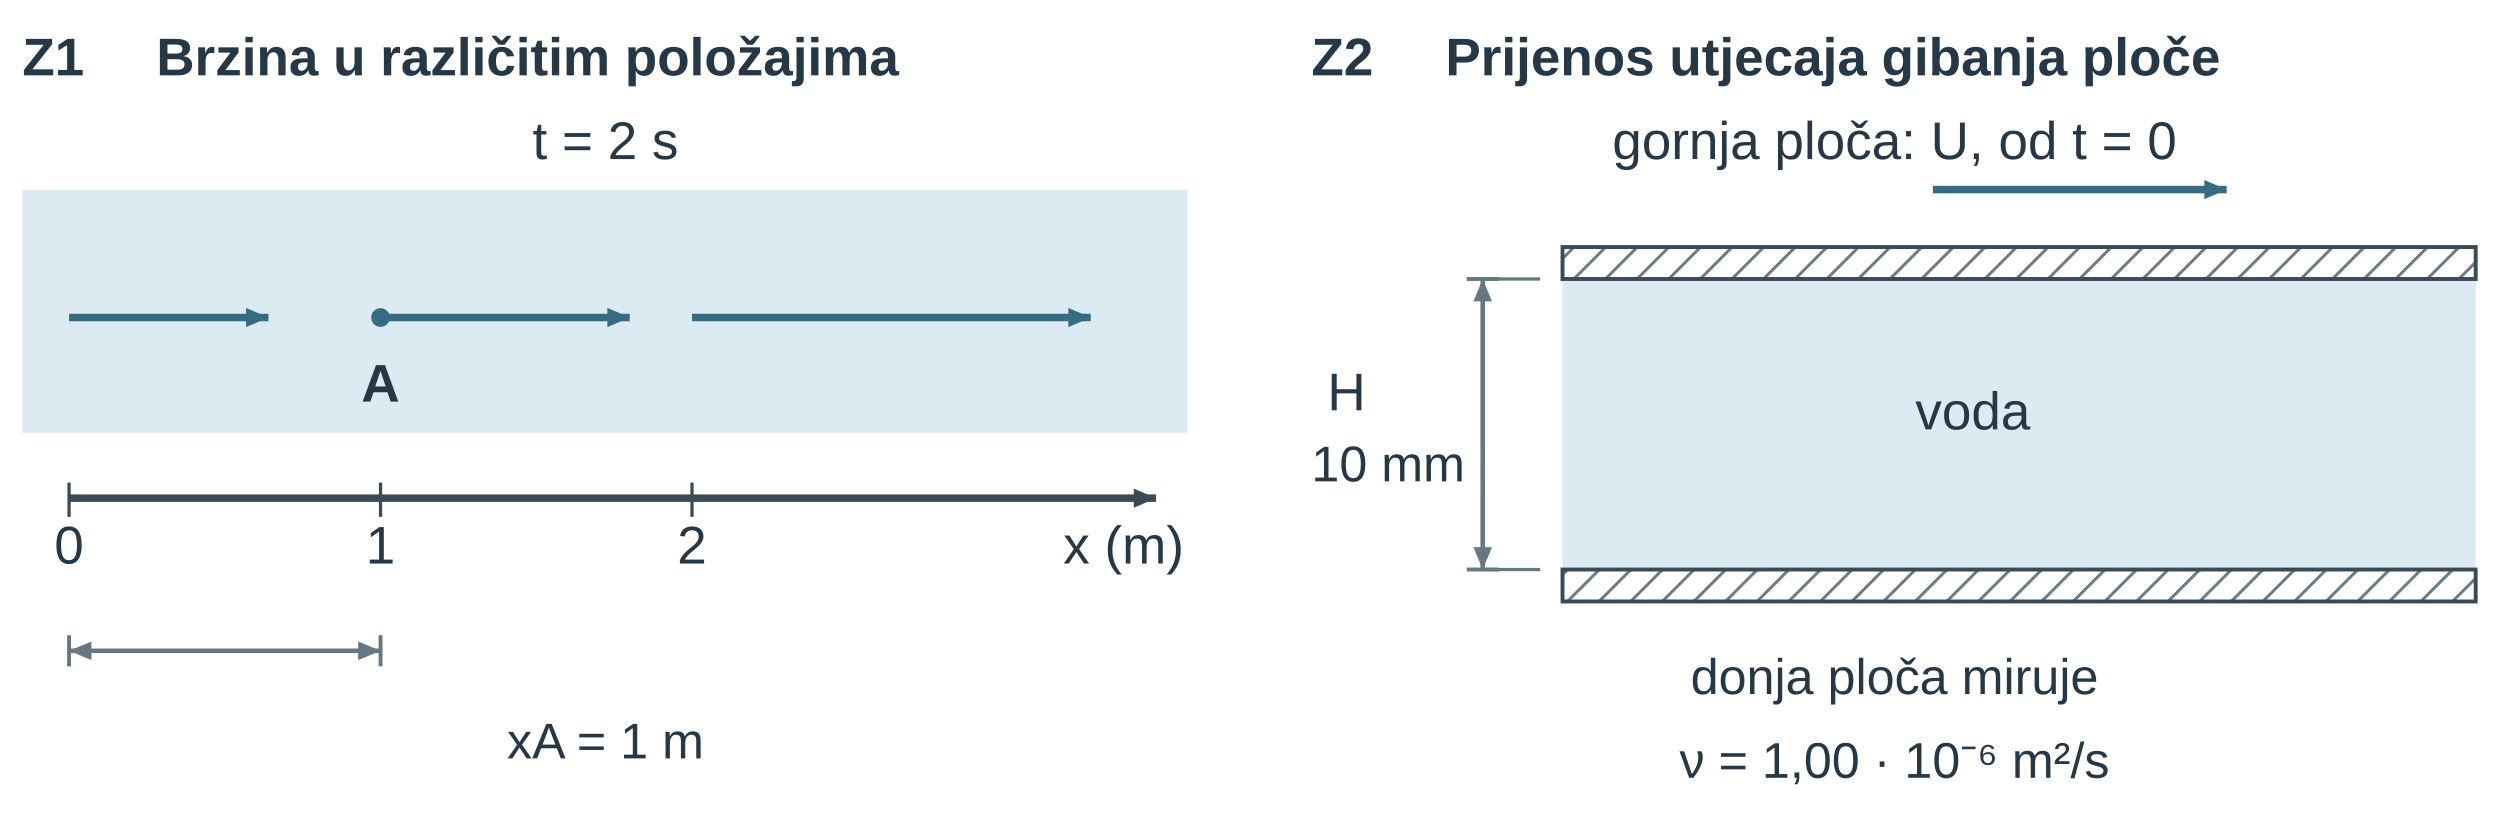
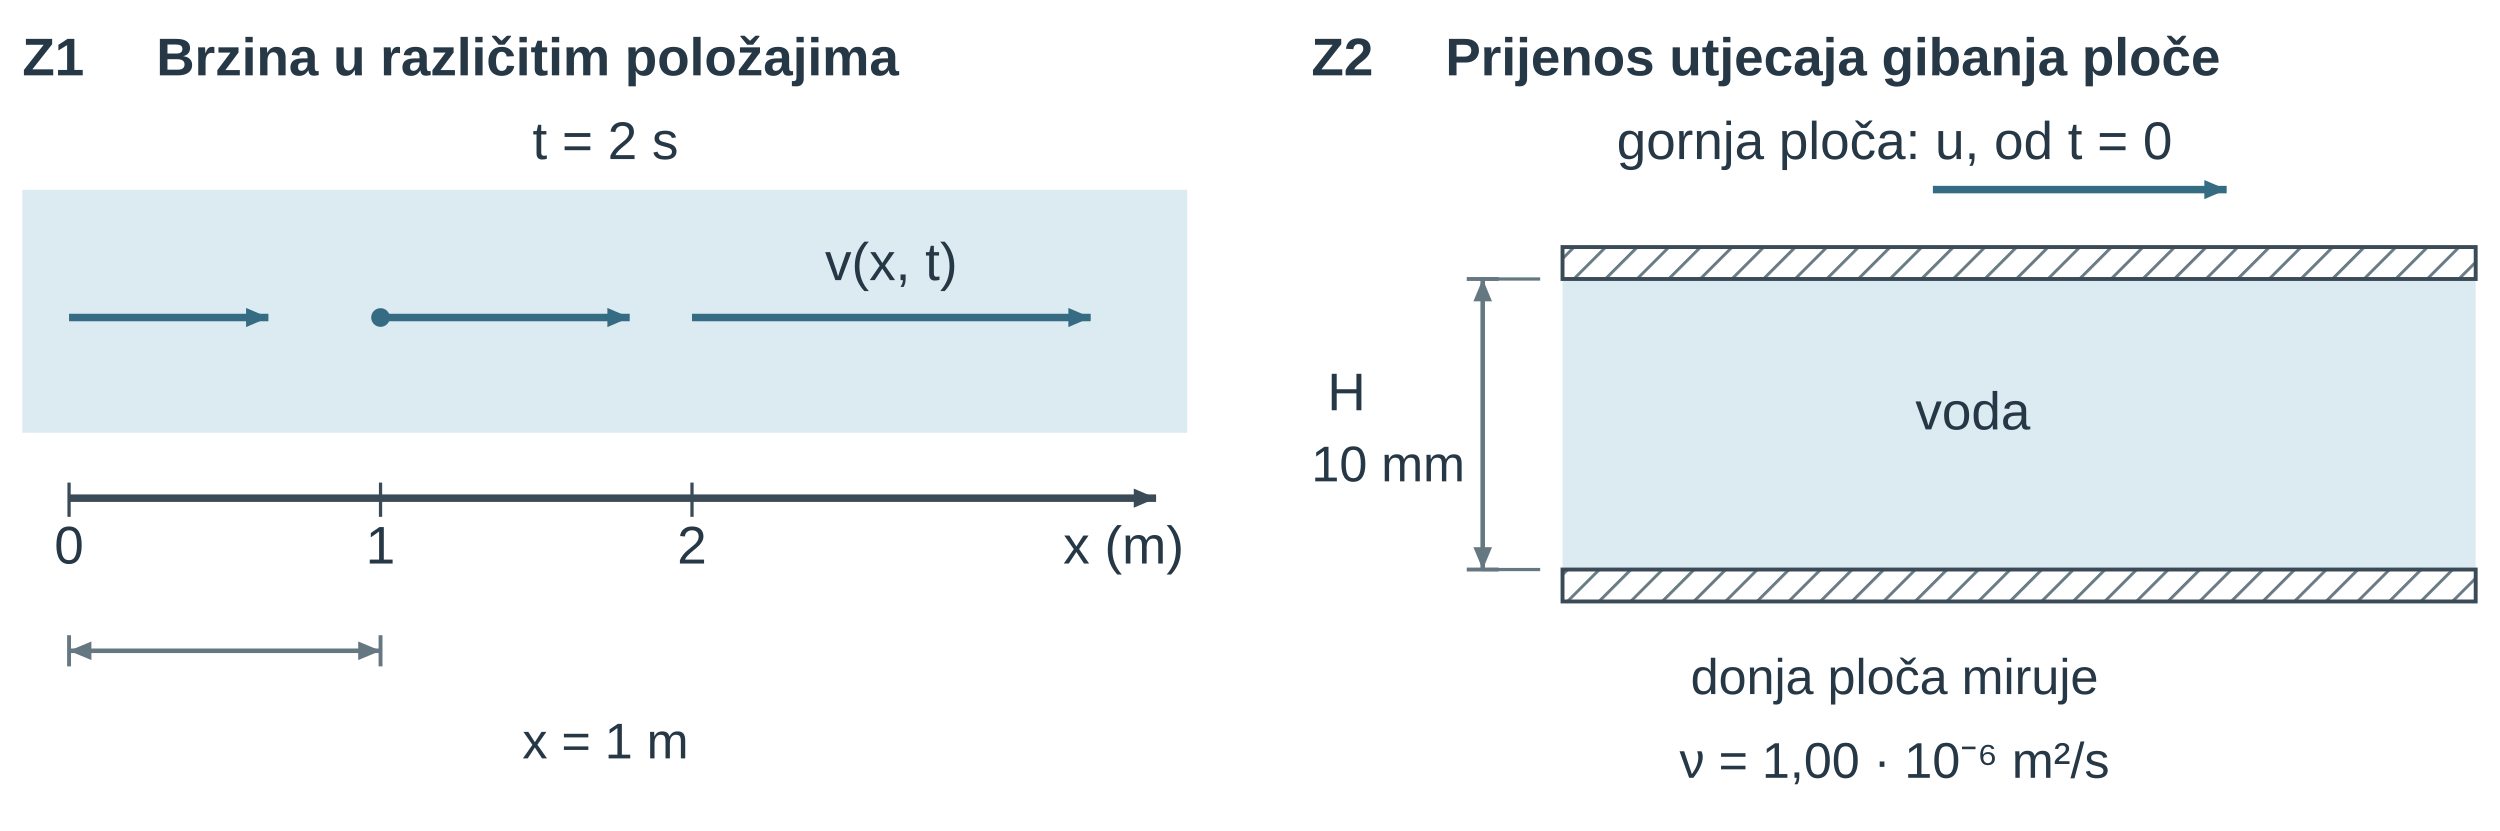
<svg xmlns="http://www.w3.org/2000/svg" width="447.874pt" height="148.843pt" viewBox="0 0 447.874 148.843" role="img">
  <defs>
    <pattern id="u12vs_hatch" width="7" height="7" patternUnits="userSpaceOnUse" patternTransform="rotate(45)">
      <line x1="0" y1="0" x2="0" y2="7" stroke="#657781" stroke-width="1.8" />
    </pattern>
    <marker id="u12vs_v" markerWidth="7" markerHeight="6" refX="7" refY="3" orient="auto">
      <path d="M0 0 L7 3 L0 6 Z" fill="#356b83" />
    </marker>
    <marker id="u12vs_dim" markerWidth="6" markerHeight="5" refX="6" refY="2.5" orient="auto-start-reverse">
      <path d="M0 0 L6 2.5 L0 5 Z" fill="#657781" />
    </marker>
    <marker id="u12vs_dimSmall" markerWidth="3" markerHeight="3" refX="3" refY="1.5" orient="auto-start-reverse">
      <path d="M0 0 L3 1.5 L0 3 Z" fill="#356b83" />
    </marker>
    <marker id="u12vs_forceMarker" markerWidth="7" markerHeight="6" refX="7" refY="3" orient="auto">
      <path d="M0 0 L7 3 L0 6 Z" fill="#356b83" />
    </marker>
    <marker id="u12vs_pressureMarker" markerWidth="7" markerHeight="6" refX="7" refY="3" orient="auto">
      <path d="M0 0 L7 3 L0 6 Z" fill="#356b83" />
    </marker>
    <marker id="u12vs_reactionMarker" markerWidth="7" markerHeight="6" refX="7" refY="3" orient="auto">
      <path d="M0 0 L7 3 L0 6 Z" fill="#356b83" />
    </marker>
    <marker id="u12vs_axisMarker" markerWidth="7" markerHeight="6" refX="7" refY="3" orient="auto">
      <path d="M0 0 L7 3 L0 6 Z" fill="#3a4a56" />
    </marker>
  </defs>
  <g font-family="Arial, Liberation Sans, sans-serif">
    <g transform="translate(4 13.5)">
      <text data-source-text="1" x="0" y="0" text-anchor="start" font-size="9.5" font-weight="600" fill="rgb(38, 55, 70)">Z1</text>
    </g>
    <g transform="translate(28 13.5)">
      <text data-source-text="2" x="0" y="0" text-anchor="start" font-size="9.5" font-weight="600" fill="rgb(38, 55, 70)">Brzina u različitim položajima</text>
    </g>
    <g transform="translate(108.469 28.5)">
      <text data-source-text="3" x="0" y="0" text-anchor="middle" font-size="9.5" font-weight="400" fill="rgb(38, 55, 70)">t = 2 s</text>
    </g>
    <g transform="translate(-17.019 -17.332) scale(0.558)">
      <g transform="matrix(1 0 0 1 2.672 7)">
        <rect x="35" y="85" width="374" height="78" rx="0" fill="rgb(220, 235, 241)" stroke="none" stroke-width="1.2px" stroke-linecap="butt" stroke-linejoin="miter" stroke-dasharray="none" fill-opacity="1" stroke-opacity="1" opacity="1" marker-start="none" marker-mid="none" marker-end="none" data-source-geometry="3" />
      </g>
    </g>
    <defs>
      <marker id="u12vs_v-print-0-4-marker-end" markerWidth="7.169" markerHeight="6.145" refX="7" refY="3" orient="auto" viewBox="0 0 7 6" markerUnits="userSpaceOnUse">
        <path d="M0 0 L7 3 L0 6 Z" fill="#356b83" />
      </marker>
    </defs>
    <g transform="translate(-17.019 -17.332) scale(0.558)">
      <g transform="matrix(1 0 0 1 2.672 7)">
        <path d="M50 126 L114 126" fill="none" stroke="rgb(53, 107, 131)" stroke-width="2.405" marker-end="url(#u12vs_v-print-0-4-marker-end)" stroke-linecap="butt" stroke-linejoin="miter" stroke-dasharray="none" fill-opacity="1" stroke-opacity="1" opacity="1" marker-start="none" marker-mid="none" data-source-geometry="4" />
      </g>
    </g>
    <g transform="translate(-17.019 -17.332) scale(0.558)">
      <g transform="matrix(1 0 0 1 2.672 7)">
        <line x1="50" y1="179" x2="50" y2="190" stroke="rgb(58, 74, 86)" stroke-width="1.045" fill="rgb(58, 74, 86)" stroke-linecap="butt" stroke-linejoin="miter" stroke-dasharray="none" fill-opacity="1" stroke-opacity="1" opacity="1" marker-start="none" marker-mid="none" marker-end="none" data-source-geometry="5" />
      </g>
    </g>
    <defs>
      <marker id="u12vs_v-print-0-7-marker-end" markerWidth="7.169" markerHeight="6.145" refX="7" refY="3" orient="auto" viewBox="0 0 7 6" markerUnits="userSpaceOnUse">
        <path d="M0 0 L7 3 L0 6 Z" fill="#356b83" />
      </marker>
    </defs>
    <g transform="translate(-17.019 -17.332) scale(0.558)">
      <g transform="matrix(1 0 0 1 2.672 7)">
        <path d="M150 126 L230 126" fill="none" stroke="rgb(53, 107, 131)" stroke-width="2.405" marker-end="url(#u12vs_v-print-0-7-marker-end)" stroke-linecap="butt" stroke-linejoin="miter" stroke-dasharray="none" fill-opacity="1" stroke-opacity="1" opacity="1" marker-start="none" marker-mid="none" data-source-geometry="7" />
      </g>
    </g>
    <g transform="translate(-17.019 -17.332) scale(0.558)">
      <g transform="matrix(1 0 0 1 2.672 7)">
        <line x1="150" y1="179" x2="150" y2="190" stroke="rgb(58, 74, 86)" stroke-width="1.045" fill="rgb(58, 74, 86)" stroke-linecap="butt" stroke-linejoin="miter" stroke-dasharray="none" fill-opacity="1" stroke-opacity="1" opacity="1" marker-start="none" marker-mid="none" marker-end="none" data-source-geometry="8" />
      </g>
    </g>
    <defs>
      <marker id="u12vs_v-print-0-10-marker-end" markerWidth="7.169" markerHeight="6.145" refX="7" refY="3" orient="auto" viewBox="0 0 7 6" markerUnits="userSpaceOnUse">
        <path d="M0 0 L7 3 L0 6 Z" fill="#356b83" />
      </marker>
    </defs>
    <g transform="translate(-17.019 -17.332) scale(0.558)">
      <g transform="matrix(1 0 0 1 2.672 7)">
        <path d="M250 126 L378 126" fill="none" stroke="rgb(53, 107, 131)" stroke-width="2.405" marker-end="url(#u12vs_v-print-0-10-marker-end)" stroke-linecap="butt" stroke-linejoin="miter" stroke-dasharray="none" fill-opacity="1" stroke-opacity="1" opacity="1" marker-start="none" marker-mid="none" data-source-geometry="10" />
      </g>
    </g>
    <g transform="translate(-17.019 -17.332) scale(0.558)">
      <g transform="matrix(1 0 0 1 2.672 7)">
        <line x1="250" y1="179" x2="250" y2="190" stroke="rgb(58, 74, 86)" stroke-width="1.045" fill="rgb(58, 74, 86)" stroke-linecap="butt" stroke-linejoin="miter" stroke-dasharray="none" fill-opacity="1" stroke-opacity="1" opacity="1" marker-start="none" marker-mid="none" marker-end="none" data-source-geometry="11" />
      </g>
    </g>
    <g transform="translate(-17.019 -17.332) scale(0.558)">
      <g transform="matrix(1 0 0 1 2.672 7)">
        <circle cx="150" cy="126" r="3" fill="rgb(53, 107, 131)" stroke="none" stroke-width="1px" stroke-linecap="butt" stroke-linejoin="miter" stroke-dasharray="none" fill-opacity="1" stroke-opacity="1" opacity="1" marker-start="none" marker-mid="none" marker-end="none" data-source-geometry="13" />
      </g>
    </g>
    <defs>
      <marker id="u12vs_axisMarker-print-0-15-marker-end" markerWidth="7.169" markerHeight="6.145" refX="7" refY="3" orient="auto" viewBox="0 0 7 6" markerUnits="userSpaceOnUse">
        <path d="M0 0 L7 3 L0 6 Z" fill="#3a4a56" />
      </marker>
    </defs>
    <g transform="translate(-17.019 -17.332) scale(0.558)">
      <g transform="matrix(1 0 0 1 2.672 7)">
        <path d="M50 184 L399 184" fill="none" stroke="rgb(58, 74, 86)" stroke-width="2.405" marker-end="url(#u12vs_axisMarker-print-0-15-marker-end)" stroke-linecap="butt" stroke-linejoin="miter" stroke-dasharray="none" fill-opacity="1" stroke-opacity="1" opacity="1" marker-start="none" marker-mid="none" data-source-geometry="15" />
      </g>
    </g>
    <g transform="translate(-17.019 -17.332) scale(0.558)">
      <g transform="matrix(1 0 0 1 2.672 7)">
        <line x1="50" y1="228" x2="50" y2="238" stroke="rgb(101, 119, 129)" stroke-width="1.255" fill="rgb(58, 74, 86)" stroke-linecap="butt" stroke-linejoin="miter" stroke-dasharray="none" fill-opacity="1" stroke-opacity="1" opacity="1" marker-start="none" marker-mid="none" marker-end="none" data-source-geometry="17" />
      </g>
    </g>
    <g transform="translate(-17.019 -17.332) scale(0.558)">
      <g transform="matrix(1 0 0 1 2.672 7)">
        <line x1="150" y1="228" x2="150" y2="238" stroke="rgb(101, 119, 129)" stroke-width="1.255" fill="rgb(58, 74, 86)" stroke-linecap="butt" stroke-linejoin="miter" stroke-dasharray="none" fill-opacity="1" stroke-opacity="1" opacity="1" marker-start="none" marker-mid="none" marker-end="none" data-source-geometry="18" />
      </g>
    </g>
    <defs>
      <marker id="u12vs_dim-print-0-19-marker-start" markerWidth="7.169" markerHeight="5.974" refX="6" refY="2.5" orient="auto-start-reverse" viewBox="0 0 6 5" markerUnits="userSpaceOnUse">
        <path d="M0 0 L6 2.5 L0 5 Z" fill="#657781" />
      </marker>
    </defs>
    <defs>
      <marker id="u12vs_dim-print-0-19-marker-end" markerWidth="7.169" markerHeight="5.974" refX="6" refY="2.5" orient="auto-start-reverse" viewBox="0 0 6 5" markerUnits="userSpaceOnUse">
        <path d="M0 0 L6 2.5 L0 5 Z" fill="#657781" />
      </marker>
    </defs>
    <g transform="translate(-17.019 -17.332) scale(0.558)">
      <g transform="matrix(1 0 0 1 2.672 7)">
        <path d="M50 233 L150 233" fill="none" stroke="rgb(101, 119, 129)" stroke-width="1.464" marker-start="url(#u12vs_dim-print-0-19-marker-start)" marker-end="url(#u12vs_dim-print-0-19-marker-end)" stroke-linecap="butt" stroke-linejoin="miter" stroke-dasharray="none" fill-opacity="1" stroke-opacity="1" opacity="1" marker-mid="none" data-source-geometry="19" />
      </g>
    </g>
-     <g transform="translate(68.165 71.941)">
-       <text data-source-text="7" x="0" y="0" text-anchor="middle" font-size="9.5" font-weight="600" fill="rgb(38, 55, 70)">A</text>
+     <g transform="translate(159.671 50.181)">
+       <text data-source-text="7" x="0" y="0" text-anchor="middle" font-size="9.5" font-weight="400" fill="rgb(38, 55, 70)">v(x, t)</text>
    </g>
    <g transform="translate(201.291 100.955)">
      <text data-source-text="8" x="0" y="0" text-anchor="middle" font-size="9.5" font-weight="400" fill="rgb(38, 55, 70)">x (m)</text>
    </g>
    <g transform="translate(12.369 100.955)">
      <text data-source-text="4" x="0" y="0" text-anchor="middle" font-size="9.5" font-weight="400" fill="rgb(38, 55, 70)">0</text>
    </g>
    <g transform="translate(68.165 100.955)">
      <text data-source-text="5" x="0" y="0" text-anchor="middle" font-size="9.5" font-weight="400" fill="rgb(38, 55, 70)">1</text>
    </g>
    <g transform="translate(123.962 100.955)">
      <text data-source-text="6" x="0" y="0" text-anchor="middle" font-size="9.5" font-weight="400" fill="rgb(38, 55, 70)">2</text>
    </g>
    <g transform="translate(108.469 135.868)">
-       <text data-source-text="9" x="0" y="0" text-anchor="middle" font-size="9" font-weight="400" fill="rgb(38, 55, 70)">xA = 1 m</text>
+       <text data-source-text="9" x="0" y="0" text-anchor="middle" font-size="9" font-weight="400" fill="rgb(38, 55, 70)">x = 1 m</text>
    </g>
    <g transform="translate(230.937 0)">
      <g transform="translate(4 13.5)">
        <text data-source-text="10" x="0" y="0" text-anchor="start" font-size="9.5" font-weight="600" fill="rgb(38, 55, 70)">Z2</text>
      </g>
      <g transform="translate(28 13.5)">
        <text data-source-text="11" x="0" y="0" text-anchor="start" font-size="9.5" font-weight="600" fill="rgb(38, 55, 70)">Prijenos utjecaja gibanja ploče</text>
      </g>
      <g transform="translate(108.469 28.5)">
-         <text data-source-text="12" x="0" y="0" text-anchor="middle" font-size="9.5" font-weight="400" fill="rgb(38, 55, 70)">gornja ploča: U, od t = 0</text>
+         <text data-source-text="12" x="0" y="0" text-anchor="middle" font-size="9.5" font-weight="400" fill="rgb(38, 55, 70)">gornja ploča: u, od t = 0</text>
      </g>
      <g transform="translate(-260.847 -12.939) scale(0.572)">
        <g transform="matrix(1 0 0 1 439.672 7)">
          <rect x="102" y="103" width="286" height="91" rx="0" fill="rgb(220, 235, 241)" stroke="none" stroke-width="1.2px" stroke-linecap="butt" stroke-linejoin="miter" stroke-dasharray="none" fill-opacity="1" stroke-opacity="1" opacity="1" marker-start="none" marker-mid="none" marker-end="none" data-source-geometry="23" />
        </g>
      </g>
      <g transform="translate(-260.847 -12.939) scale(0.572)">
        <g transform="matrix(1 0 0 1 439.672 7)">
          <rect x="102" y="93" width="286" height="10" rx="0" fill="url(#u12vs_hatch)" stroke="rgb(58, 74, 86)" stroke-width="1.223" stroke-linecap="butt" stroke-linejoin="miter" stroke-dasharray="none" fill-opacity="1" stroke-opacity="1" opacity="1" marker-start="none" marker-mid="none" marker-end="none" data-source-geometry="24" />
        </g>
      </g>
      <g transform="translate(-260.847 -12.939) scale(0.572)">
        <g transform="matrix(1 0 0 1 439.672 7)">
          <rect x="102" y="194" width="286" height="10" rx="0" fill="url(#u12vs_hatch)" stroke="rgb(58, 74, 86)" stroke-width="1.223" stroke-linecap="butt" stroke-linejoin="miter" stroke-dasharray="none" fill-opacity="1" stroke-opacity="1" opacity="1" marker-start="none" marker-mid="none" marker-end="none" data-source-geometry="25" />
        </g>
      </g>
      <defs>
        <marker id="u12vs_v-print-1-26-marker-end" markerWidth="6.988" markerHeight="5.99" refX="7" refY="3" orient="auto" viewBox="0 0 7 6" markerUnits="userSpaceOnUse">
          <path d="M0 0 L7 3 L0 6 Z" fill="#356b83" />
        </marker>
      </defs>
      <g transform="translate(-260.847 -12.939) scale(0.572)">
        <g transform="matrix(1 0 0 1 439.672 7)">
          <path d="M218 75 L310 75" fill="none" stroke="rgb(53, 107, 131)" stroke-width="2.344" marker-end="url(#u12vs_v-print-1-26-marker-end)" stroke-linecap="butt" stroke-linejoin="miter" stroke-dasharray="none" fill-opacity="1" stroke-opacity="1" opacity="1" marker-start="none" marker-mid="none" data-source-geometry="26" />
        </g>
      </g>
      <g transform="translate(-260.847 -12.939) scale(0.572)">
        <g transform="matrix(1 0 0 1 439.672 7)">
          <line x1="72" y1="103" x2="82" y2="103" stroke="rgb(101, 119, 129)" stroke-width="1.223" fill="rgb(58, 74, 86)" stroke-linecap="butt" stroke-linejoin="miter" stroke-dasharray="none" fill-opacity="1" stroke-opacity="1" opacity="1" marker-start="none" marker-mid="none" marker-end="none" data-source-geometry="30" />
        </g>
      </g>
      <g transform="translate(-260.847 -12.939) scale(0.572)">
        <g transform="matrix(1 0 0 1 439.672 7)">
          <line x1="72" y1="194" x2="82" y2="194" stroke="rgb(101, 119, 129)" stroke-width="1.223" fill="rgb(58, 74, 86)" stroke-linecap="butt" stroke-linejoin="miter" stroke-dasharray="none" fill-opacity="1" stroke-opacity="1" opacity="1" marker-start="none" marker-mid="none" marker-end="none" data-source-geometry="31" />
        </g>
      </g>
      <defs>
        <marker id="u12vs_dim-print-1-32-marker-start" markerWidth="6.988" markerHeight="5.823" refX="6" refY="2.5" orient="auto-start-reverse" viewBox="0 0 6 5" markerUnits="userSpaceOnUse">
          <path d="M0 0 L6 2.5 L0 5 Z" fill="#657781" />
        </marker>
      </defs>
      <defs>
        <marker id="u12vs_dim-print-1-32-marker-end" markerWidth="6.988" markerHeight="5.823" refX="6" refY="2.5" orient="auto-start-reverse" viewBox="0 0 6 5" markerUnits="userSpaceOnUse">
          <path d="M0 0 L6 2.5 L0 5 Z" fill="#657781" />
        </marker>
      </defs>
      <g transform="translate(-260.847 -12.939) scale(0.572)">
        <g transform="matrix(1 0 0 1 439.672 7)">
          <path d="M77 103 L77 194" fill="none" stroke="rgb(101, 119, 129)" stroke-width="1.427" marker-start="url(#u12vs_dim-print-1-32-marker-start)" marker-end="url(#u12vs_dim-print-1-32-marker-end)" stroke-linecap="butt" stroke-linejoin="miter" stroke-dasharray="none" fill-opacity="1" stroke-opacity="1" opacity="1" marker-mid="none" data-source-geometry="32" />
        </g>
      </g>
      <g transform="translate(-260.847 -12.939) scale(0.572)">
        <g transform="matrix(1 0 0 1 439.672 7)">
          <line x1="77" y1="103" x2="95" y2="103" stroke="rgb(101, 119, 129)" stroke-width="1.019" fill="rgb(58, 74, 86)" stroke-linecap="butt" stroke-linejoin="miter" stroke-dasharray="none" fill-opacity="1" stroke-opacity="1" opacity="1" marker-start="none" marker-mid="none" marker-end="none" data-source-geometry="35" />
        </g>
      </g>
      <g transform="translate(-260.847 -12.939) scale(0.572)">
        <g transform="matrix(1 0 0 1 439.672 7)">
          <line x1="77" y1="194" x2="95" y2="194" stroke="rgb(101, 119, 129)" stroke-width="1.019" fill="rgb(58, 74, 86)" stroke-linecap="butt" stroke-linejoin="miter" stroke-dasharray="none" fill-opacity="1" stroke-opacity="1" opacity="1" marker-start="none" marker-mid="none" marker-end="none" data-source-geometry="36" />
        </g>
      </g>
      <g transform="translate(6.862 73.498)">
        <text data-source-text="15" x="0" y="0" text-anchor="start" font-size="9.5" font-weight="400" fill="rgb(38, 55, 70)">H</text>
      </g>
      <g transform="translate(122.493 76.932)">
        <text data-source-text="14" x="0" y="0" text-anchor="middle" font-size="9.5" font-weight="400" fill="rgb(38, 55, 70)">voda</text>
      </g>
      <g transform="translate(4 86.229)">
        <text data-source-text="16" x="0" y="0" text-anchor="start" font-size="9" font-weight="400" fill="rgb(38, 55, 70)">10 mm</text>
      </g>
      <g transform="translate(108.469 124.343)">
        <text data-source-text="13" x="0" y="0" text-anchor="middle" font-size="9" font-weight="400" fill="rgb(38, 55, 70)">donja ploča miruje</text>
      </g>
      <g transform="translate(108.469 139.343)">
        <text data-source-text="17" x="0" y="0" text-anchor="middle" font-size="9" font-weight="400" fill="rgb(38, 55, 70)">ν = 1,00 · 10⁻⁶ m²/s</text>
      </g>
    </g>
  </g>
</svg>
